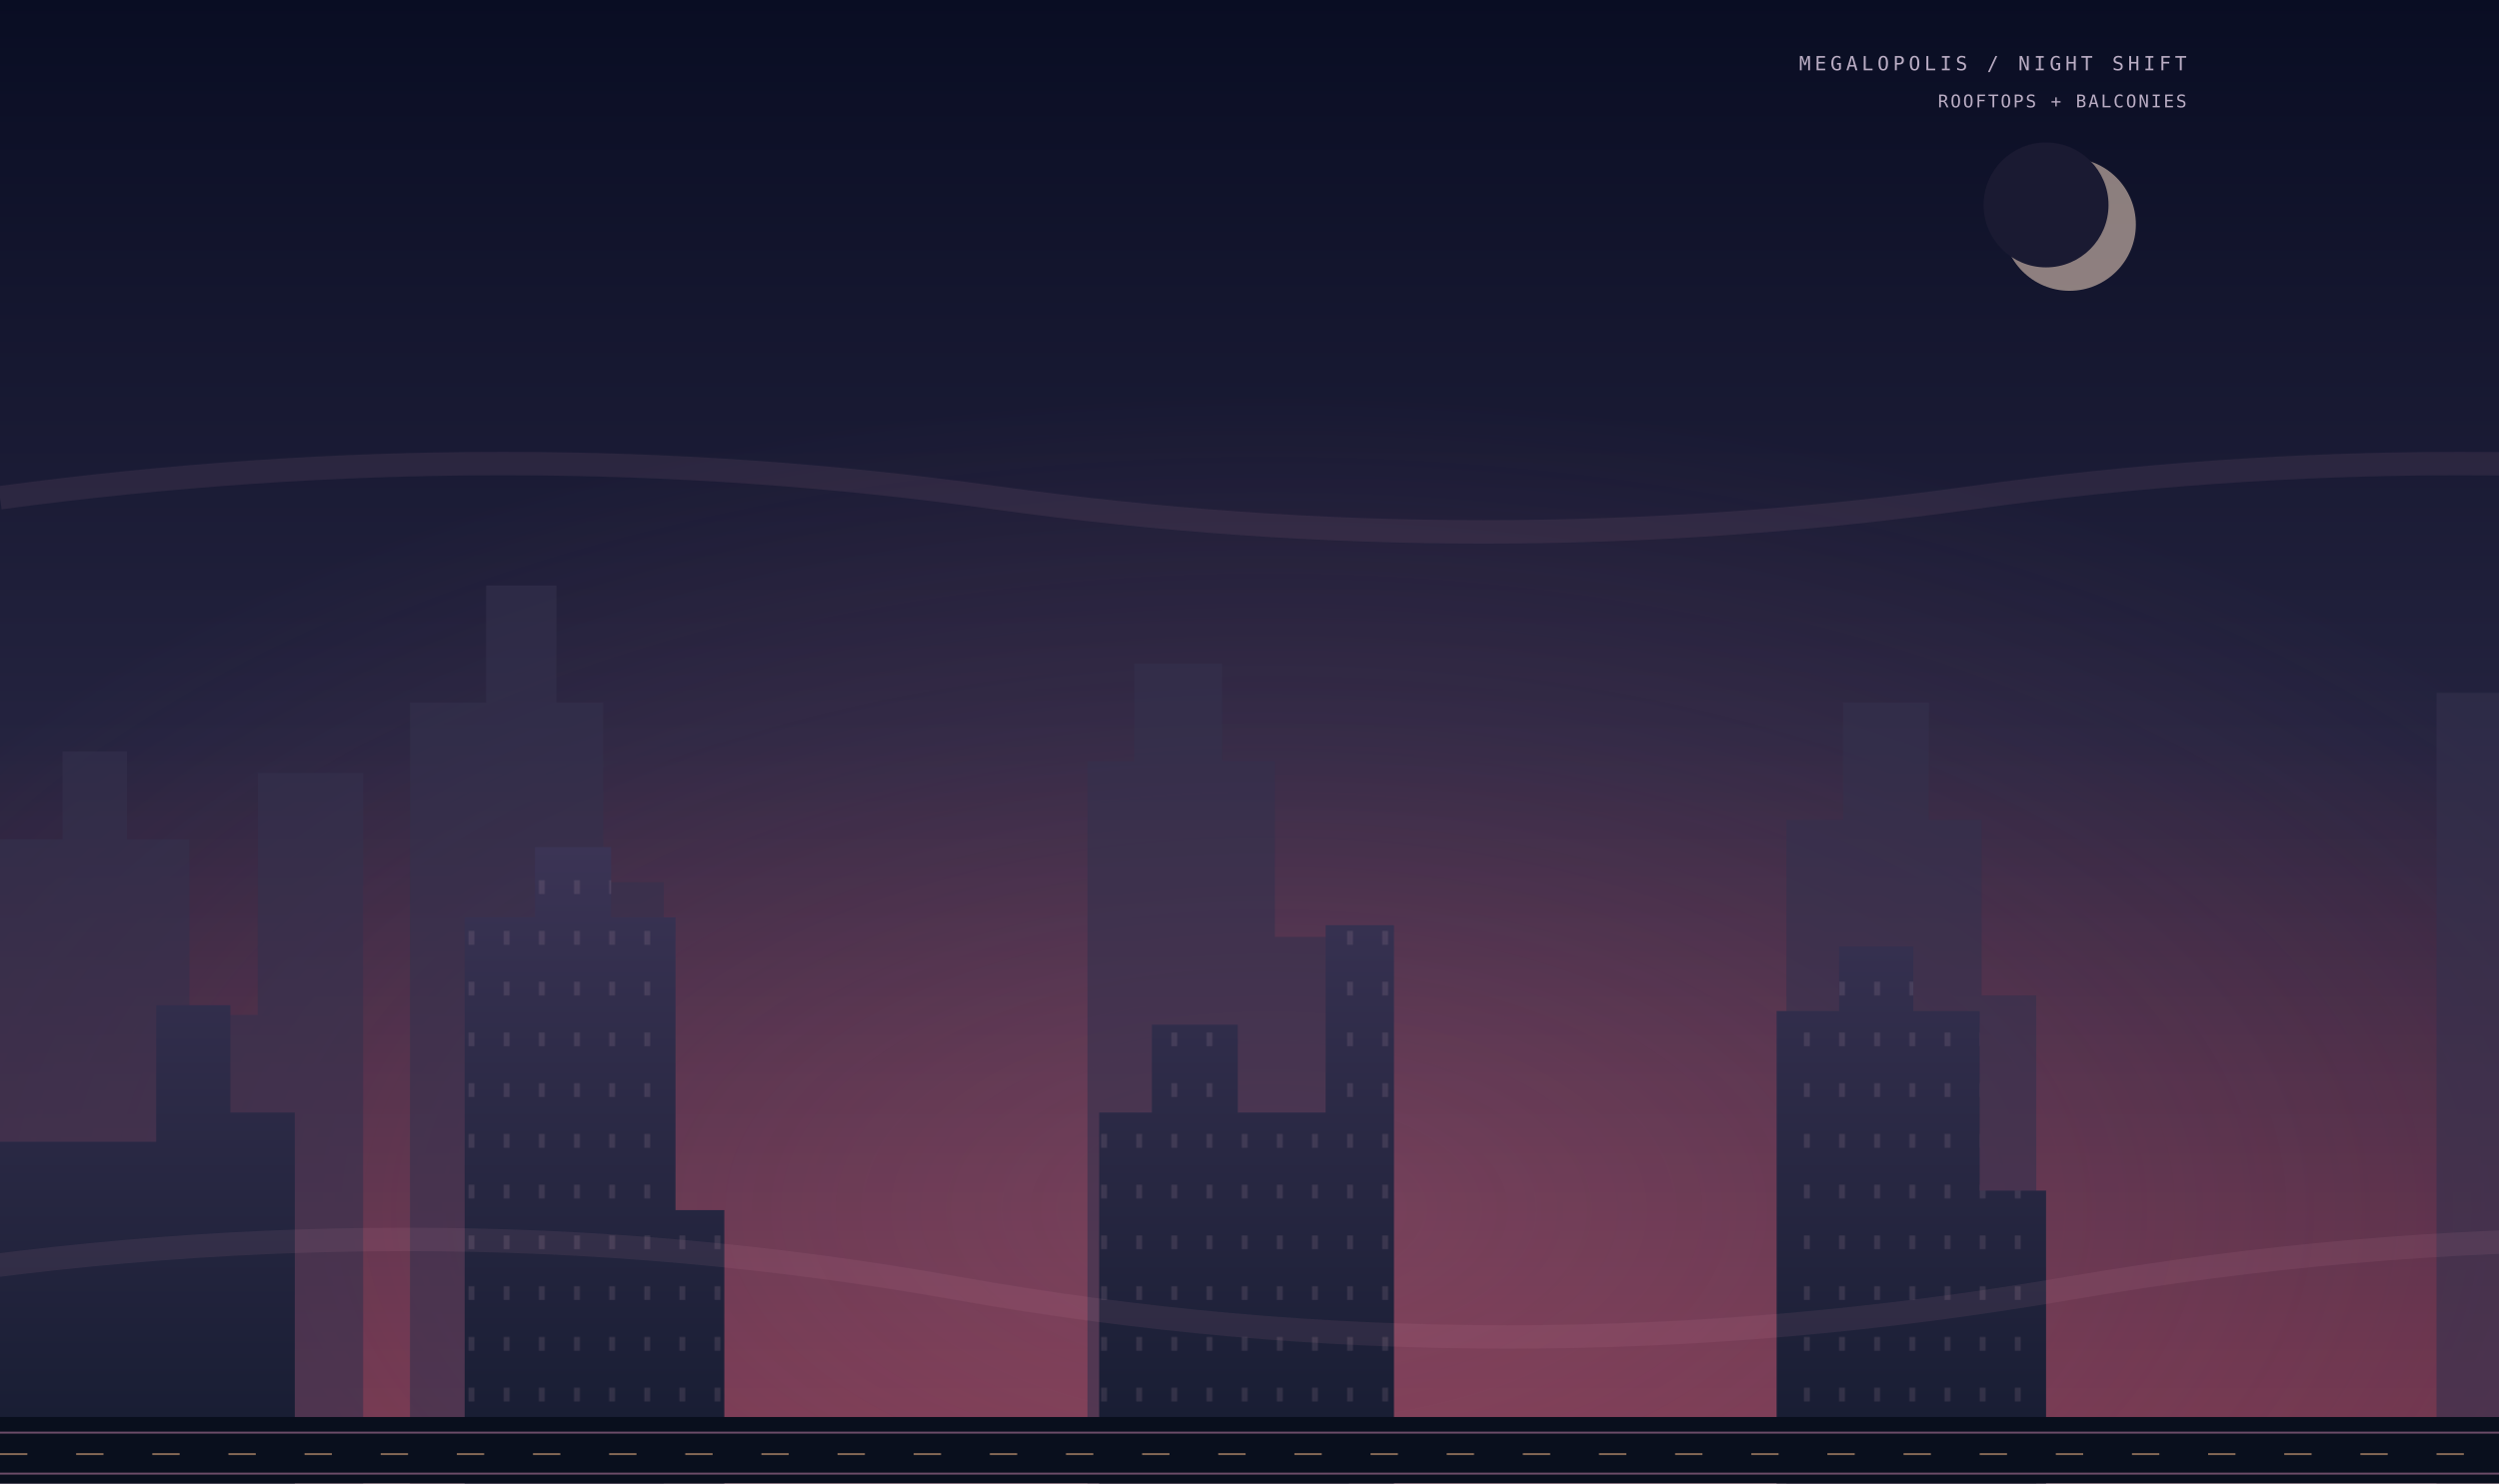
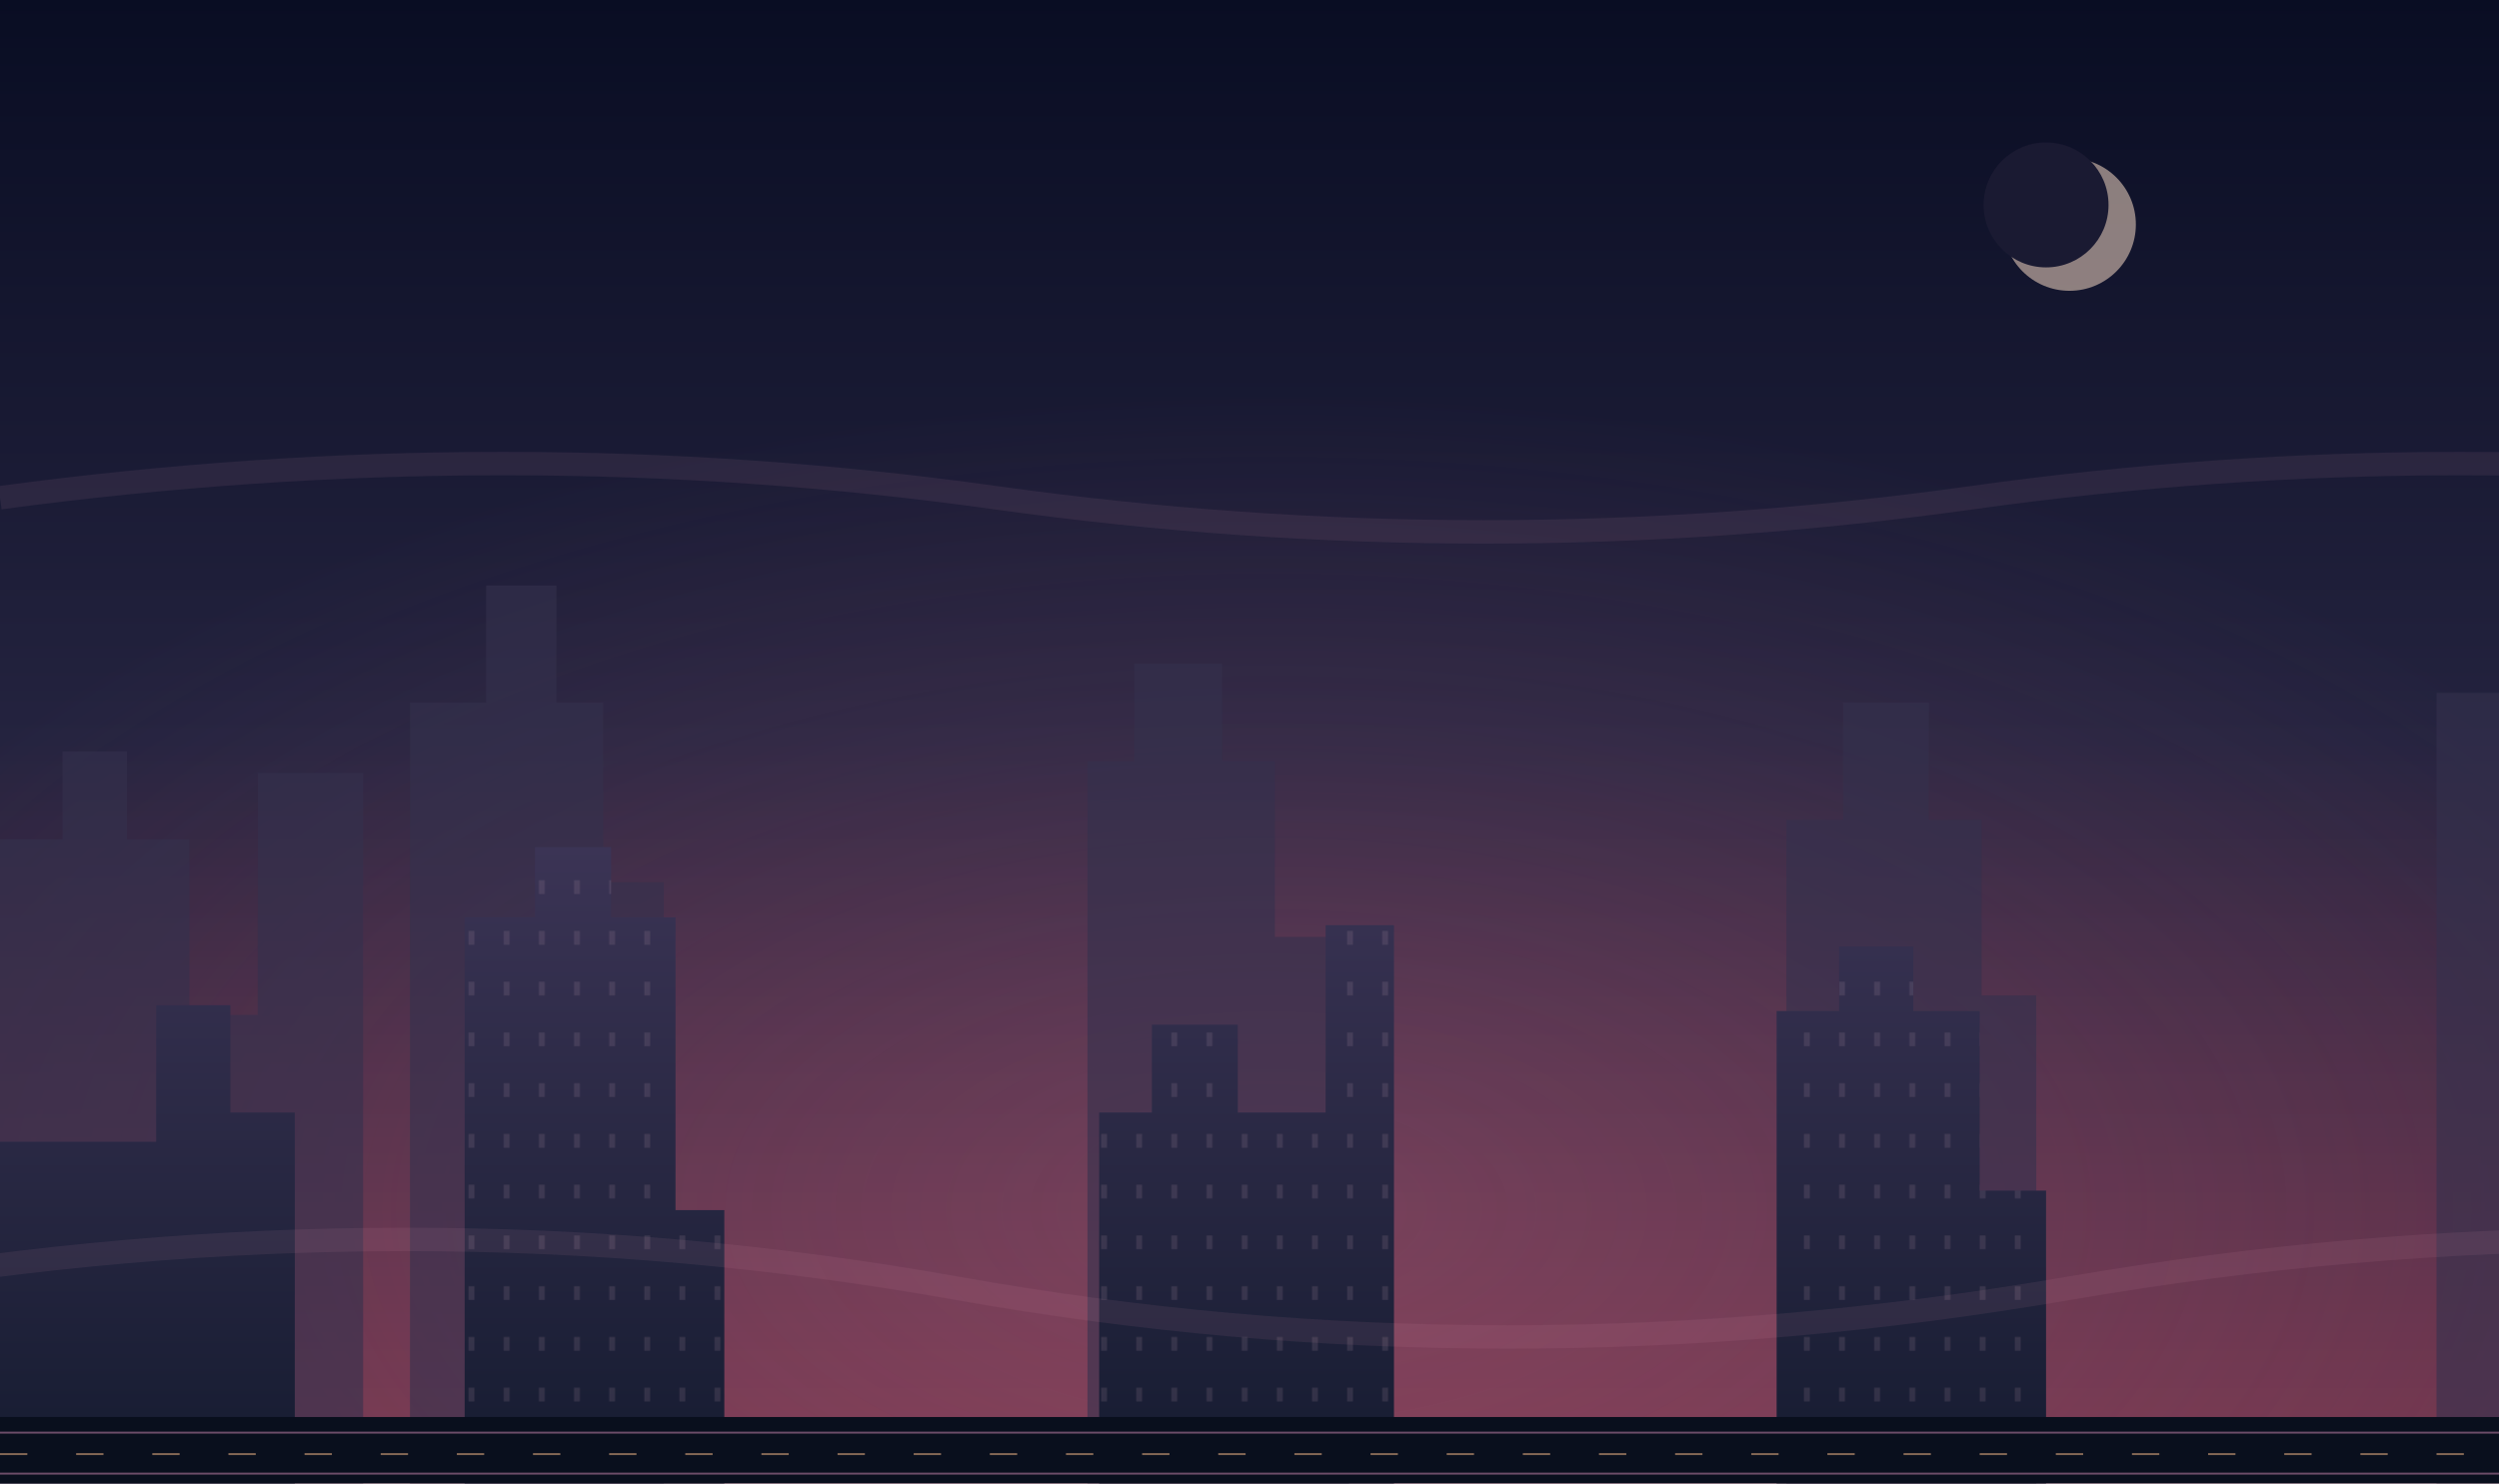
<svg xmlns="http://www.w3.org/2000/svg" viewBox="0 0 1280 760" overflow="visible">
  <defs>
    <linearGradient id="sky" x2="0" y2="1">
      <stop stop-color="#090d23" />
      <stop offset=".5" stop-color="#24233f" />
      <stop offset="1" stop-color="#74364e" />
    </linearGradient>
    <radialGradient id="haze">
      <stop stop-color="#ed819d" stop-opacity=".22" />
      <stop offset="1" stop-color="#ed819d" stop-opacity="0" />
    </radialGradient>
    <linearGradient id="distance" x2="0" y2="1">
      <stop stop-color="#3b3455" />
      <stop offset="1" stop-color="#151b30" />
    </linearGradient>
    <pattern id="distant-windows" width="18" height="26" patternUnits="userSpaceOnUse">
      <rect x="6" y="9" width="3" height="7" fill="#bb9aab" opacity=".16" />
    </pattern>
  </defs>
  <g data-sky="">
    <path d="M0 0H1280V760H0Z" fill="url(#sky)" />
    <ellipse cx="650" cy="620" rx="800" ry="420" fill="url(#haze)" />
  </g>
  <circle cx="1060" cy="115" r="34" fill="#dfc6b5" opacity=".6" />
  <circle cx="1048" cy="105" r="32" fill="#1a1a32" />
  <g fill="#34304c" opacity=".6">
    <path d="M0 760V430H32V385H65V430H97V520H132V396H186V760Z M210 760V360H249V300H285V360H309V452H340V760Z M557 760V390H581V340H626V390H653V480H691V760Z M915 760V420H944V360H988V420H1015V510H1043V760Z M1248 760V355H1280V760Z" />
  </g>
  <g fill="url(#distance)">
    <path d="M0 760V585H80V515H118V570H151V760Z M238 760V470H274V434H313V470H346V620H371V760Z M563 760V570H590V525H634V570H679V474H714V760Z M910 760V518H942V485H980V518H1014V610H1048V760Z" />
  </g>
  <path d="M238 760V470H274V434H313V470H346V620H371V760Z M563 760V570H590V525H634V570H679V474H714V760Z M910 760V518H942V485H980V518H1014V610H1048V760Z" fill="url(#distant-windows)" />
  <g fill="none" stroke="#f5a6c1" stroke-opacity=".08" stroke-width="12">
    <path d="M0 255Q260 220 510 255T1010 255T1510 255" />
    <path d="M-80 660Q210 610 490 660T1060 660T1630 660" />
  </g>
  <path d="M0 726H1280V760H0Z" fill="#090f1d" />
  <path d="M0 734H1280M0 755H1280" stroke="#6b4c68" stroke-width="1" />
  <path d="M0 745H1280" stroke="#ffc28e" stroke-opacity=".5" stroke-dasharray="14 25" />
-   <g font-family="monospace" fill="#baadc4" text-anchor="end">
-     <text x="1120" y="36" font-size="10" letter-spacing="2">MEGALOPOLIS / NIGHT SHIFT</text>
-     <text x="1120" y="55" font-size="9" letter-spacing="1">ROOFTOPS + BALCONIES</text>
-   </g>
</svg>
